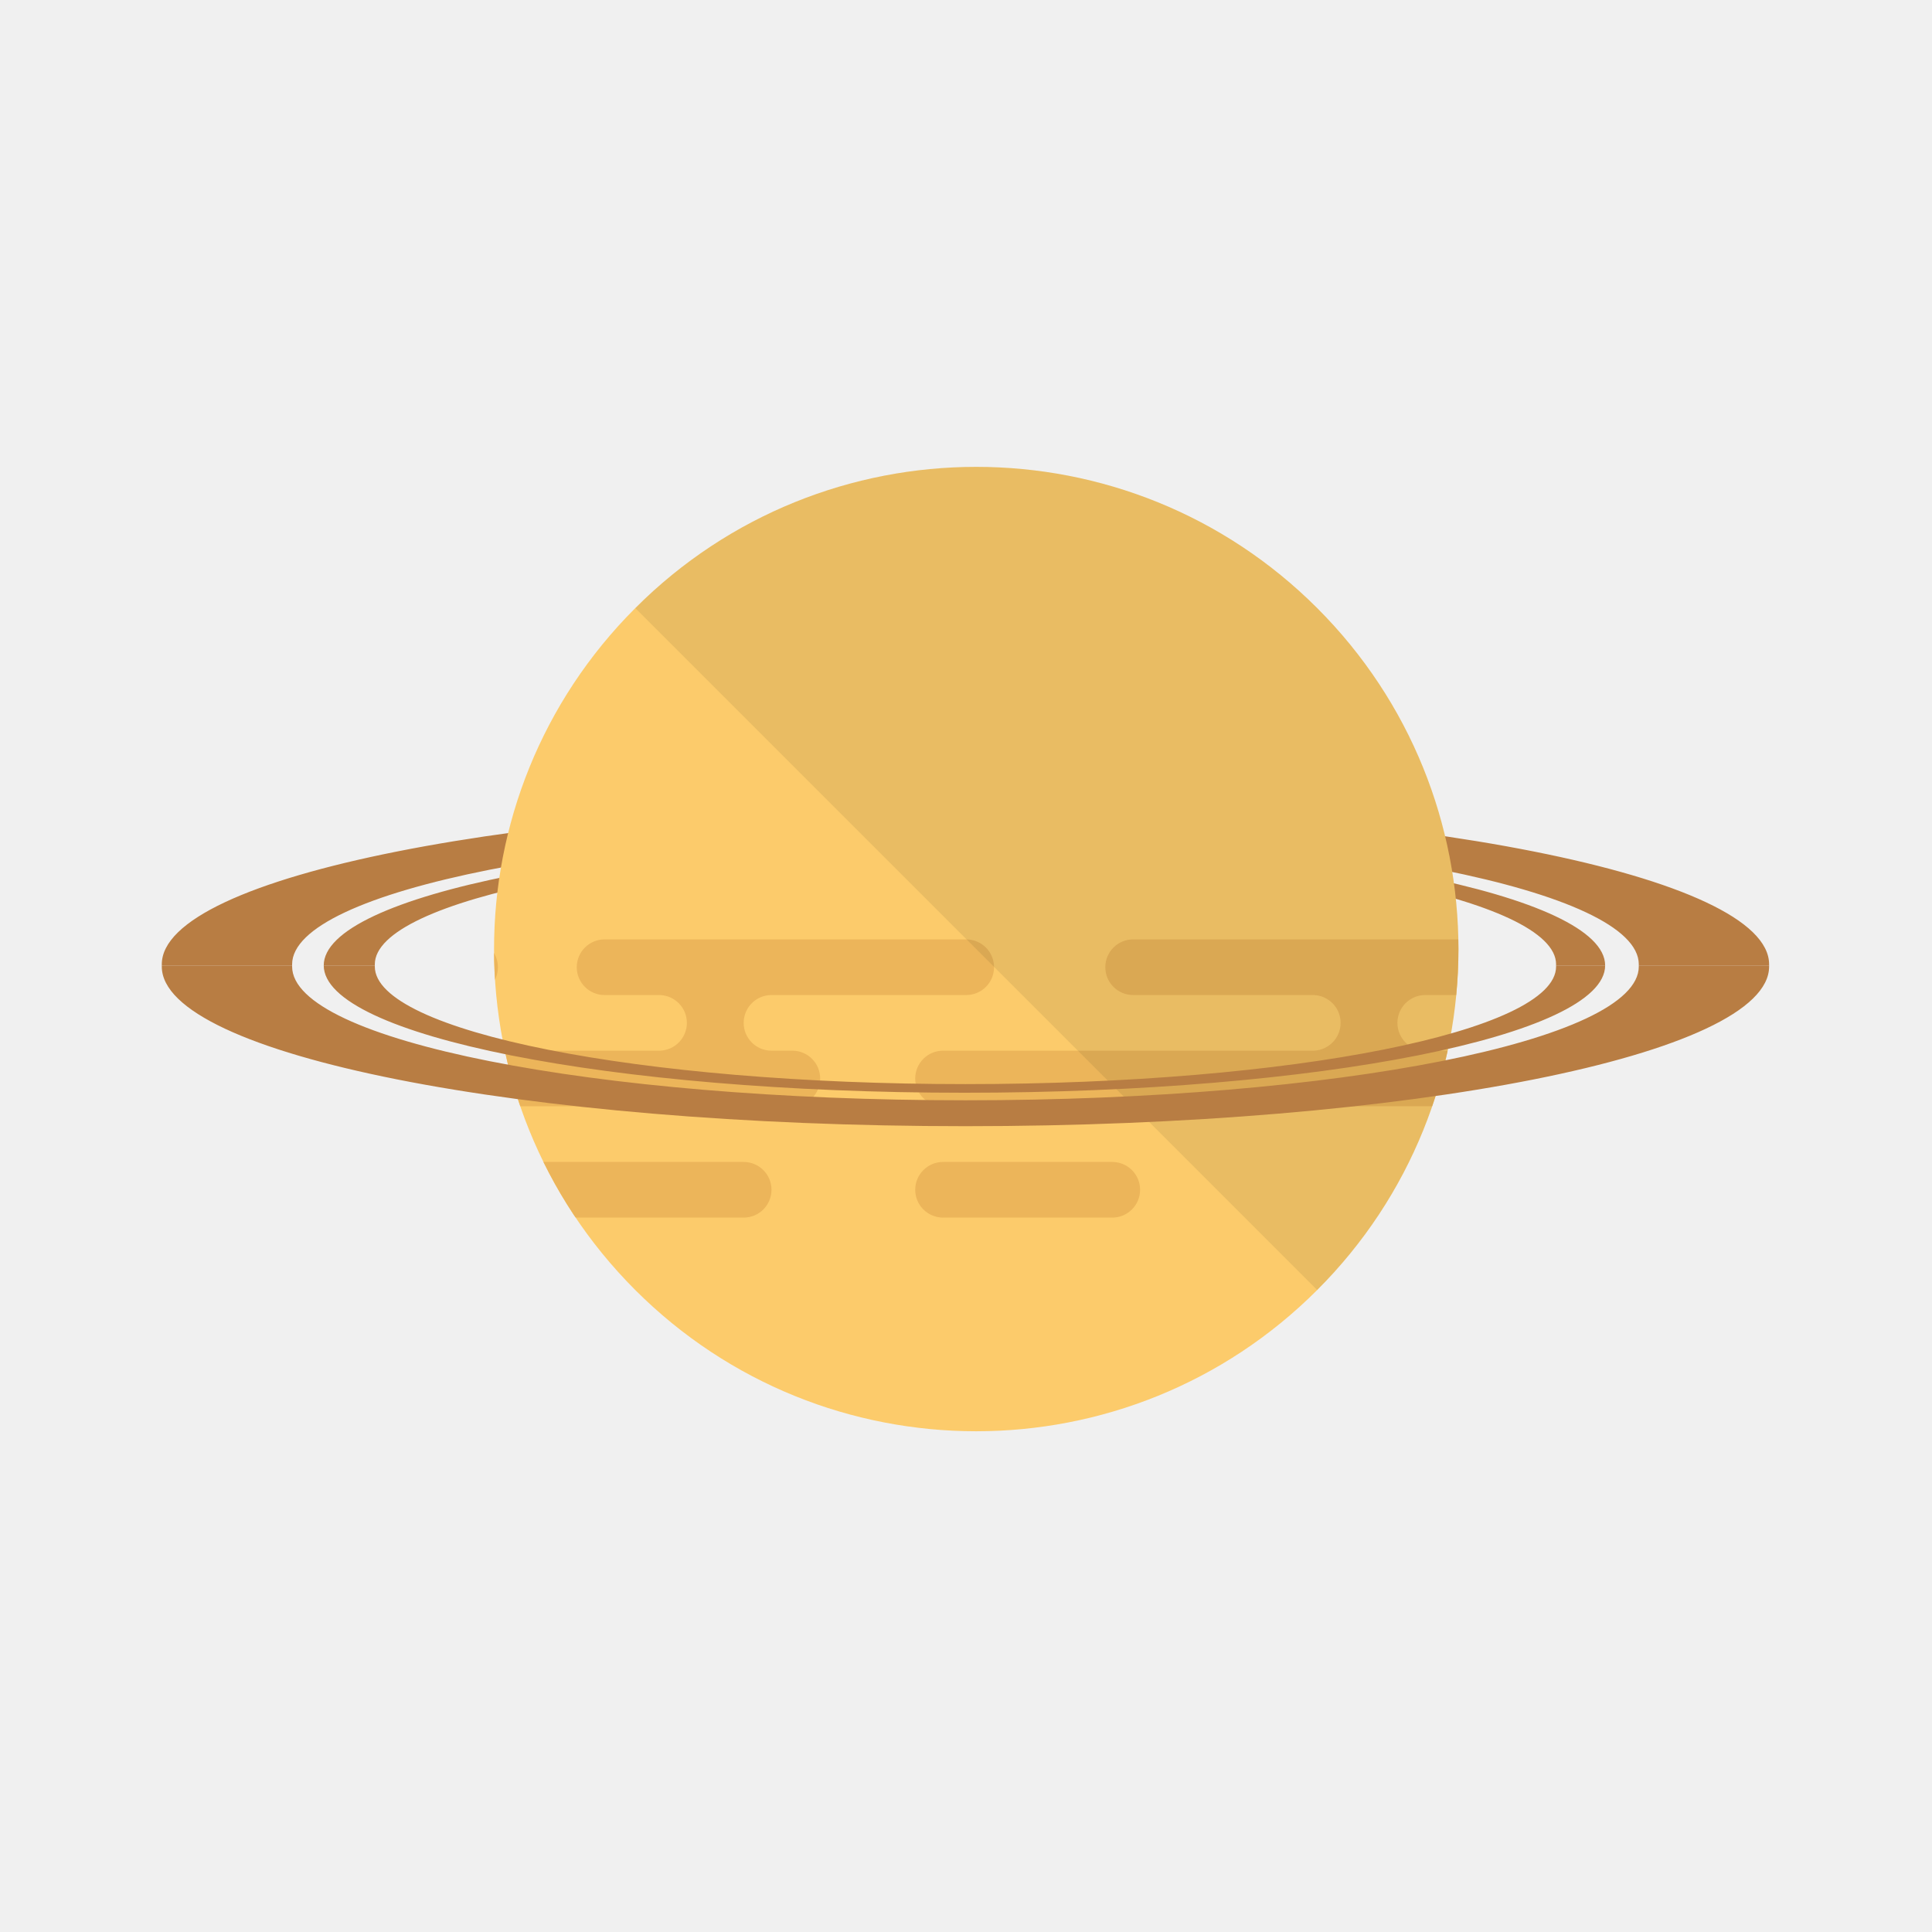
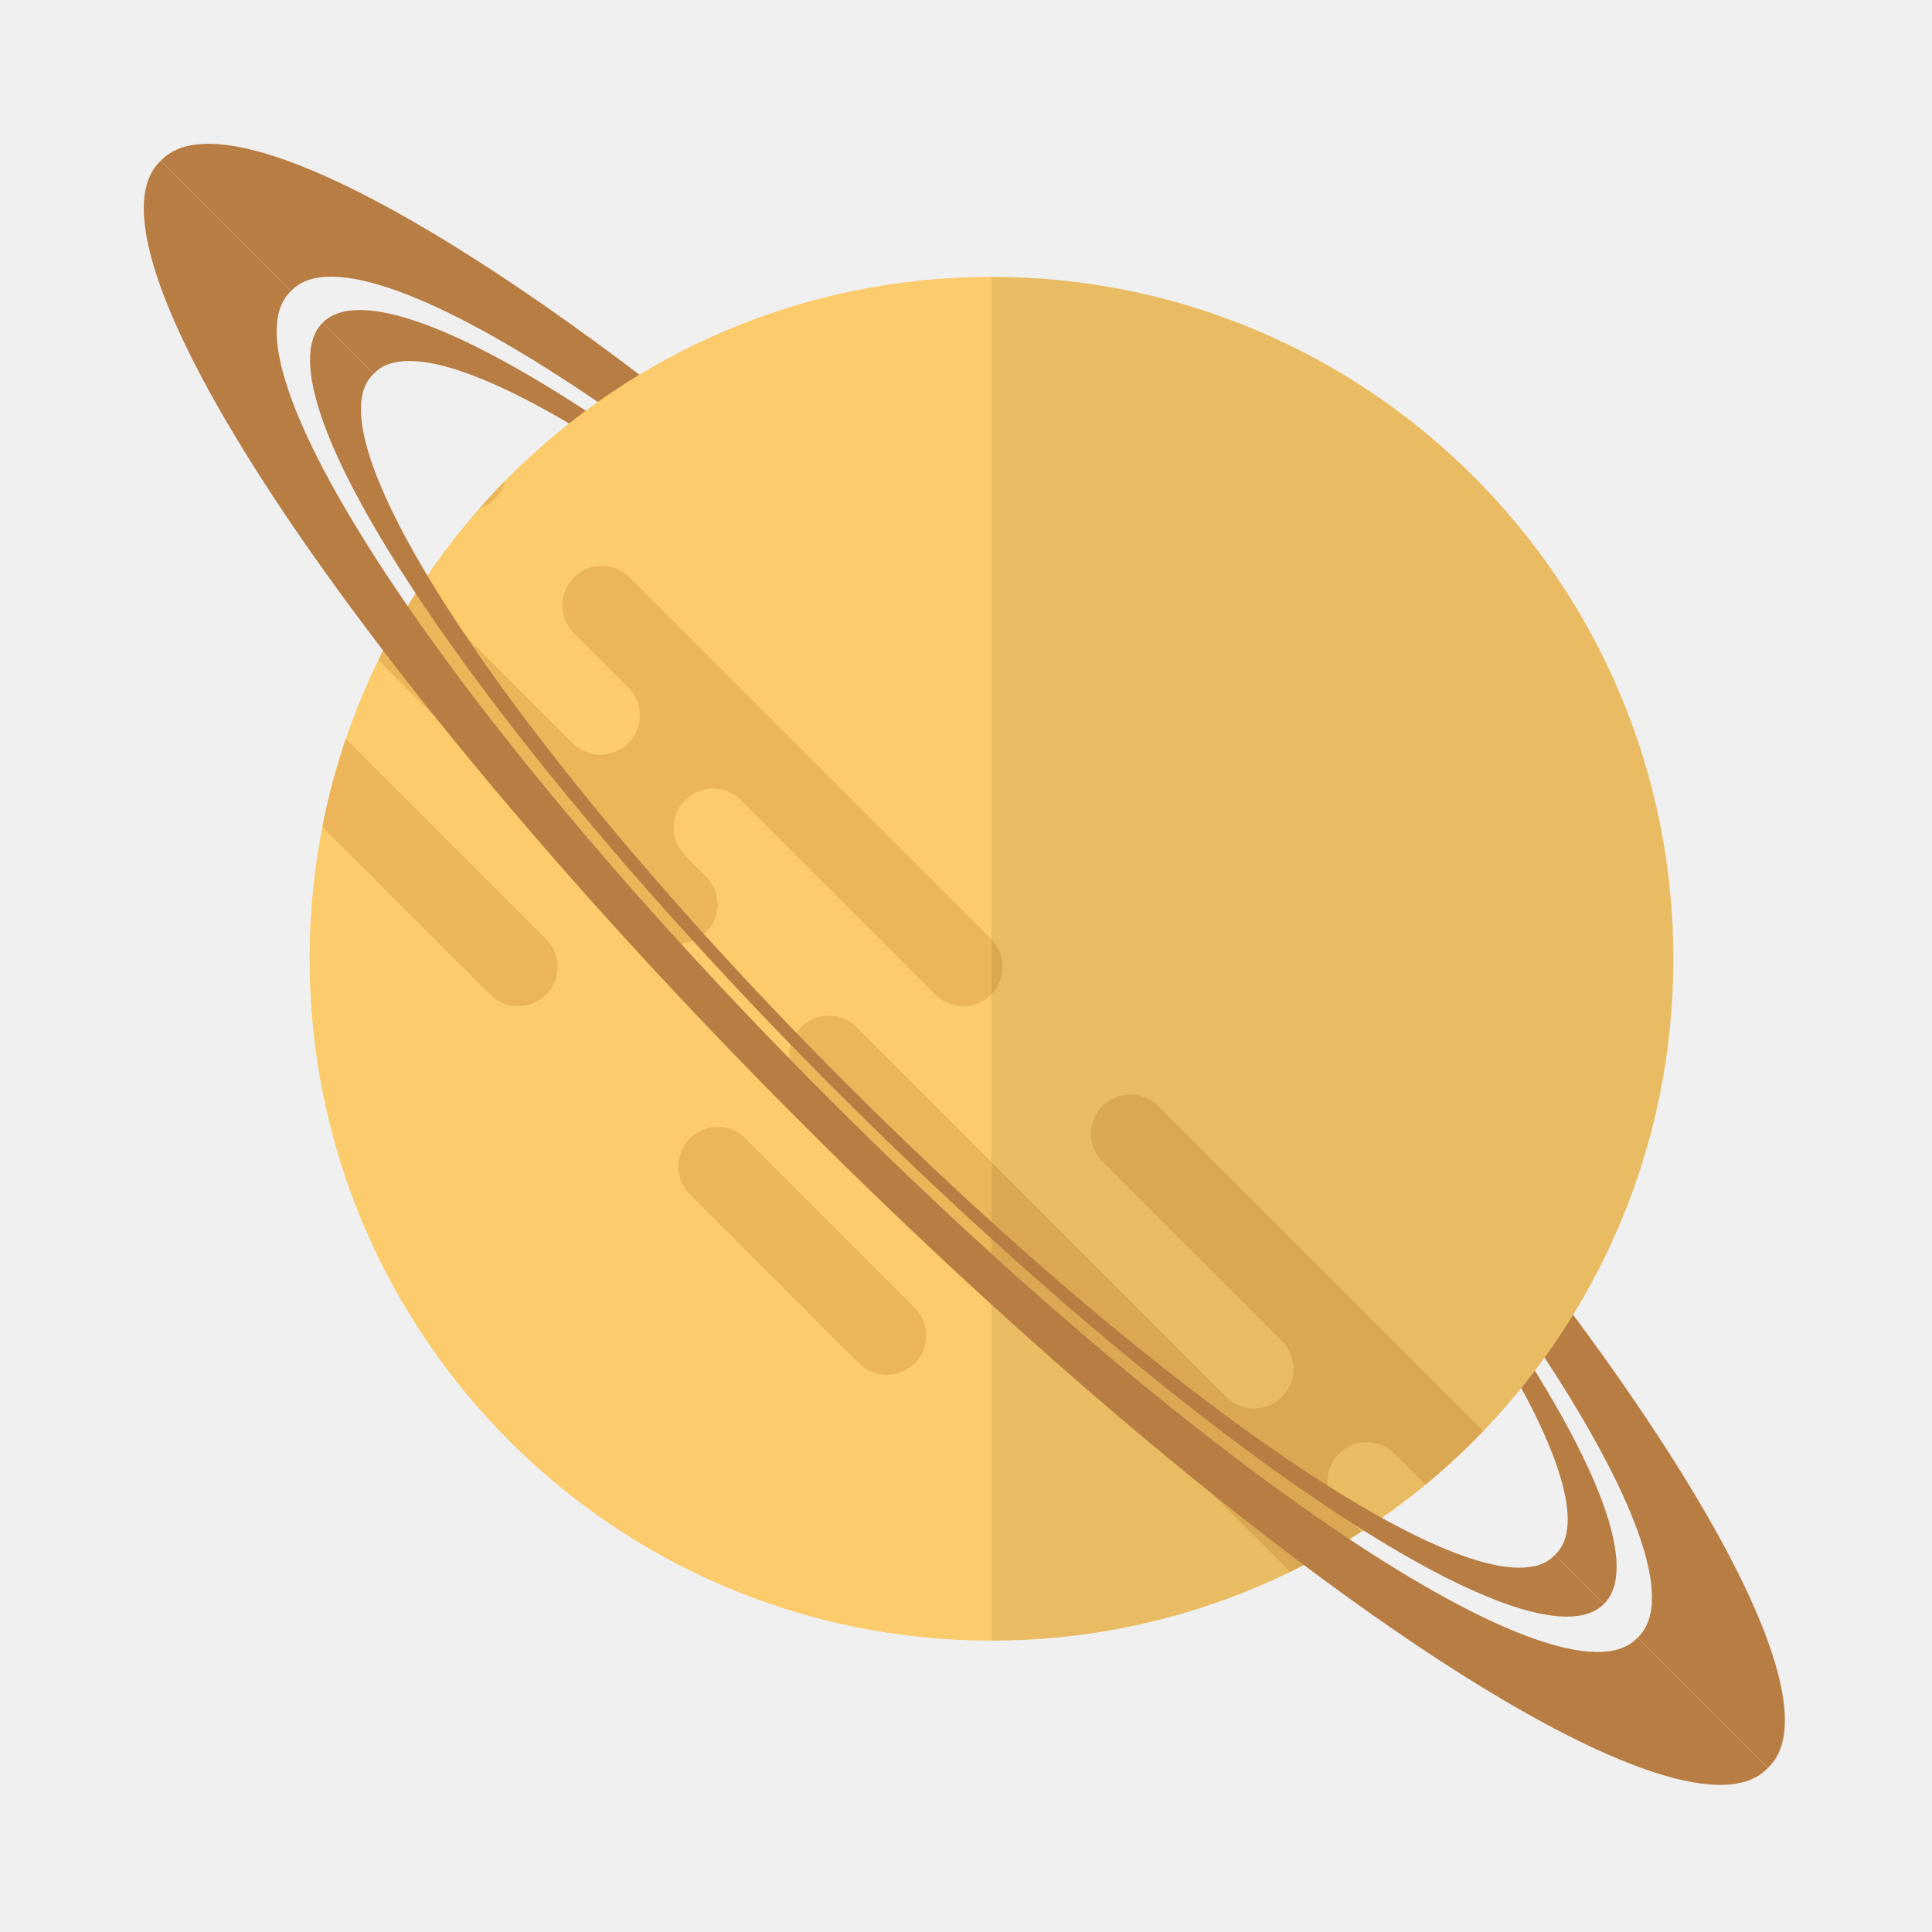
- <svg xmlns="http://www.w3.org/2000/svg" width="601" height="601" viewBox="0 0 601 601" fill="none">
-   <path fill-rule="evenodd" clip-rule="evenodd" d="M50.335 300.328C50.331 300.216 50.329 300.105 50.329 299.993C50.329 272.564 162.258 250.328 300.329 250.328C438.4 250.328 550.329 272.564 550.329 299.993C550.329 300.105 550.327 300.216 550.324 300.328L509.782 300.328C509.786 300.216 509.789 300.105 509.789 299.993C509.789 277.012 416.01 258.382 300.329 258.382C184.648 258.382 90.87 277.012 90.87 299.993C90.87 300.105 90.872 300.216 90.876 300.328L50.335 300.328ZM100.707 300.328C100.708 278.459 189.94 260.731 300.014 260.731C410.087 260.731 499.32 278.459 499.321 300.328L484.054 300.328C484.059 300.216 484.062 300.105 484.062 299.993C484.062 279.792 401.802 263.416 300.329 263.416C198.856 263.416 116.596 279.792 116.596 299.993C116.596 300.105 116.599 300.216 116.604 300.328L100.707 300.328Z" fill="#B87D43" />
-   <circle cx="303.685" cy="295.233" r="150" transform="rotate(-45 303.685 295.233)" fill="#FCCB6B" />
-   <mask id="mask0_308_168" style="mask-type:luminance" maskUnits="userSpaceOnUse" x="153" y="145" width="301" height="301">
-     <circle cx="303.685" cy="295.233" r="150" transform="rotate(-45 303.685 295.233)" fill="white" />
+ <svg xmlns="http://www.w3.org/2000/svg" width="425" height="425" viewBox="0 0 425 425" fill="none">
+   <path fill-rule="evenodd" clip-rule="evenodd" d="M35.36 35.359C35.437 35.278 35.514 35.197 35.593 35.118C54.989 15.723 149.857 79.146 247.489 176.777C345.12 274.408 408.542 369.276 389.147 388.672C389.068 388.751 388.987 388.829 388.906 388.905L360.239 360.238C360.321 360.162 360.401 360.084 360.48 360.005C376.73 343.755 323.593 264.271 241.794 182.472C159.995 100.673 80.51 47.535 64.26 63.785C64.181 63.864 64.103 63.944 64.028 64.026L35.36 35.359ZM70.979 70.978C86.443 55.515 162.076 106.076 239.91 183.91C317.743 261.743 368.305 337.376 352.842 352.841L342.046 342.045C342.129 341.97 342.21 341.893 342.289 341.814C356.573 327.53 309.986 257.783 238.234 186.031C166.482 114.279 96.736 67.692 82.451 81.977C82.372 82.055 82.295 82.136 82.22 82.219L70.979 70.978Z" fill="#B87D43" />
+   <circle cx="218.109" cy="210.903" r="150" fill="#FCCB6B" />
+   <mask id="mask0_308_168" style="mask-type:luminance" maskUnits="userSpaceOnUse" x="68" y="60" width="301" height="301">
+     <circle cx="218.109" cy="210.903" r="150" fill="white" />
  </mask>
  <g mask="url(#mask0_308_168)">
-     <path fill-rule="evenodd" clip-rule="evenodd" d="M352.492 292.226C347.712 292.226 343.838 296.101 343.838 300.88C343.838 305.659 347.712 309.534 352.492 309.534H408.742L408.742 309.541C413.354 309.73 417.035 313.529 417.035 318.188C417.035 322.846 413.354 326.645 408.742 326.834L408.742 326.841H293.357C288.578 326.841 284.703 330.716 284.703 335.495C284.703 340.275 288.578 344.149 293.357 344.149H478.694C483.473 344.149 487.348 340.275 487.348 335.495C487.348 330.716 483.473 326.841 478.694 326.841H443.357C438.578 326.841 434.703 322.967 434.703 318.188C434.703 313.408 438.578 309.534 443.357 309.534H464.992C469.771 309.534 473.646 305.659 473.646 300.88C473.646 296.101 469.771 292.226 464.992 292.226L352.492 292.226ZM500.329 361.457C495.55 361.457 491.676 365.331 491.676 370.11C491.676 374.89 495.55 378.764 500.329 378.764H552.974C557.753 378.764 561.627 374.89 561.627 370.11C561.627 365.331 557.753 361.457 552.974 361.457H500.329ZM293.358 361.457C288.579 361.457 284.704 365.331 284.704 370.111C284.704 374.89 288.579 378.764 293.358 378.764H346.002C350.782 378.764 354.656 374.89 354.656 370.111C354.656 365.331 350.782 361.457 346.002 361.457H293.358ZM102.973 370.111C102.973 365.332 106.848 361.457 111.627 361.457H231.339C236.118 361.457 239.992 365.332 239.992 370.111C239.992 374.89 236.118 378.765 231.339 378.765H111.627C106.848 378.765 102.973 374.89 102.973 370.111ZM239.993 309.534C235.213 309.534 231.339 313.408 231.339 318.188C231.339 322.967 235.213 326.842 239.993 326.842H246.483C251.262 326.842 255.137 330.716 255.137 335.496C255.137 340.275 251.262 344.149 246.483 344.149H61.147C56.367 344.149 52.493 340.275 52.493 335.496C52.493 330.716 56.367 326.842 61.147 326.842H205.377L205.377 326.834C209.989 326.645 213.671 322.847 213.671 318.188C213.671 313.529 209.989 309.73 205.377 309.541L205.377 309.534H188.07C183.29 309.534 179.416 305.66 179.416 300.88C179.416 296.101 183.29 292.226 188.07 292.226L300.57 292.226C305.349 292.226 309.223 296.101 309.223 300.88C309.223 305.66 305.349 309.534 300.57 309.534H239.993ZM511.146 292.226C506.367 292.226 502.492 296.101 502.492 300.88C502.492 305.659 506.367 309.534 511.146 309.534H623.646C628.425 309.534 632.3 305.659 632.3 300.88C632.3 296.101 628.425 292.226 623.646 292.226L511.146 292.226ZM25.089 300.88C25.089 296.101 28.963 292.226 33.742 292.226L146.242 292.226C151.022 292.226 154.896 296.101 154.896 300.88C154.896 305.66 151.022 309.534 146.242 309.534H33.742C28.963 309.534 25.089 305.66 25.089 300.88Z" fill="#ECB55A" />
+     <path fill-rule="evenodd" clip-rule="evenodd" d="M254.747 243.288C251.367 239.909 245.888 239.909 242.509 243.288C239.129 246.668 239.129 252.147 242.509 255.527L282.283 295.301L282.278 295.306C285.406 298.701 285.323 303.991 282.028 307.285C278.734 310.579 273.445 310.662 270.05 307.534L270.045 307.54L188.456 225.95C185.076 222.571 179.597 222.571 176.217 225.95C172.838 229.33 172.838 234.809 176.217 238.189L307.27 369.242C310.65 372.621 316.129 372.621 319.508 369.242C322.888 365.862 322.888 360.383 319.508 357.003L294.522 332.016C291.142 328.637 291.142 323.158 294.522 319.778C297.901 316.399 303.381 316.399 306.76 319.778L322.058 335.076C325.438 338.456 330.917 338.456 334.296 335.076C337.676 331.697 337.676 326.217 334.296 322.838L254.747 243.288ZM310.33 396.779C306.951 393.399 301.472 393.399 298.092 396.779C294.713 400.158 294.713 405.637 298.092 409.017L335.317 446.242C338.697 449.622 344.176 449.622 347.556 446.242C350.935 442.862 350.935 437.383 347.556 434.004L310.33 396.779ZM163.98 250.428C160.6 247.048 155.121 247.048 151.741 250.428C148.362 253.807 148.362 259.287 151.741 262.666L188.966 299.891C192.346 303.271 197.825 303.271 201.205 299.891C204.584 296.512 204.584 291.032 201.205 287.653L163.98 250.428ZM23.238 121.925C26.617 118.545 32.096 118.545 35.476 121.925L120.125 206.574C123.504 209.953 123.504 215.433 120.125 218.812C116.745 222.192 111.266 222.192 107.887 218.812L23.238 134.163C19.858 130.784 19.858 125.304 23.238 121.925ZM162.959 175.978C159.58 172.598 154.101 172.598 150.721 175.978C147.342 179.357 147.342 184.837 150.721 188.216L155.31 192.806C158.69 196.185 158.69 201.664 155.31 205.044C151.931 208.424 146.452 208.424 143.072 205.044L12.019 73.991C8.64 70.612 8.64 65.132 12.019 61.753C15.399 58.373 20.878 58.373 24.258 61.753L126.244 163.739L126.249 163.734C129.644 166.862 134.934 166.779 138.228 163.485C141.522 160.19 141.605 154.901 138.477 151.506L138.483 151.501L126.244 139.263C122.865 135.883 122.865 130.404 126.244 127.024C129.624 123.645 135.103 123.645 138.483 127.024L218.032 206.574C221.412 209.953 221.412 215.433 218.032 218.812C214.653 222.192 209.173 222.192 205.794 218.812L162.959 175.978ZM366.932 355.474C363.553 352.094 358.073 352.094 354.694 355.474C351.314 358.853 351.314 364.333 354.694 367.712L434.243 447.262C437.623 450.641 443.102 450.641 446.482 447.262C449.861 443.882 449.861 438.403 446.482 435.023L366.932 355.474ZM17.119 17.899C20.498 14.519 25.977 14.519 29.357 17.898L108.906 97.448C112.286 100.828 112.286 106.307 108.906 109.686C105.527 113.066 100.048 113.066 96.668 109.686L17.119 30.137C13.739 26.757 13.739 21.278 17.119 17.899Z" fill="#ECB55A" />
  </g>
-   <mask id="mask1_308_168" style="mask-type:luminance" maskUnits="userSpaceOnUse" x="153" y="145" width="301" height="301">
-     <circle cx="303.685" cy="295.233" r="150" transform="rotate(-45 303.685 295.233)" fill="white" />
+   <mask id="mask1_308_168" style="mask-type:luminance" maskUnits="userSpaceOnUse" x="68" y="60" width="301" height="301">
+     <circle cx="218.109" cy="210.903" r="150" fill="white" />
  </mask>
  <g mask="url(#mask1_308_168)">
-     <rect opacity="0.078" x="197.619" y="189.168" width="150.785" height="300" transform="rotate(-45 197.619 189.168)" fill="black" />
+     <rect opacity="0.078" x="218.108" y="60.903" width="150.785" height="300" fill="black" />
  </g>
-   <path fill-rule="evenodd" clip-rule="evenodd" d="M50.335 300.33C50.331 300.442 50.33 300.553 50.33 300.665C50.33 328.094 162.258 350.33 300.33 350.33C438.401 350.33 550.33 328.094 550.33 300.665C550.33 300.553 550.328 300.442 550.324 300.33L509.783 300.33C509.787 300.441 509.79 300.553 509.79 300.665C509.79 323.646 416.011 342.276 300.33 342.276C184.649 342.276 90.871 323.646 90.871 300.665C90.871 300.553 90.873 300.441 90.877 300.33L50.335 300.33ZM100.708 300.33C100.71 322.199 189.942 339.927 300.015 339.927C410.089 339.927 499.321 322.199 499.323 300.33L484.055 300.33C484.06 300.441 484.063 300.553 484.063 300.665C484.063 320.866 401.803 337.242 300.33 337.242C198.857 337.242 116.597 320.866 116.597 300.665C116.597 300.553 116.6 300.441 116.605 300.33L100.708 300.33Z" fill="#B87D43" />
+   <path fill-rule="evenodd" clip-rule="evenodd" d="M35.359 35.361C35.278 35.437 35.197 35.515 35.118 35.594C15.723 54.989 79.146 149.858 176.777 247.489C274.408 345.12 369.277 408.543 388.672 389.148C388.751 389.069 388.829 388.988 388.905 388.907L360.238 360.24C360.162 360.322 360.085 360.402 360.006 360.481C343.756 376.731 264.271 323.594 182.472 241.794C100.673 159.995 47.535 80.511 63.785 64.261C63.864 64.182 63.945 64.104 64.027 64.029L35.359 35.361ZM70.978 70.98C55.516 86.445 106.077 162.077 183.911 239.911C261.744 317.744 337.377 368.306 352.842 352.843L342.046 342.048C341.971 342.13 341.893 342.211 341.814 342.29C327.53 356.574 257.784 309.987 186.031 238.235C114.279 166.483 67.692 96.737 81.977 82.452C82.056 82.373 82.137 82.296 82.219 82.221L70.978 70.98Z" fill="#B87D43" />
</svg>
